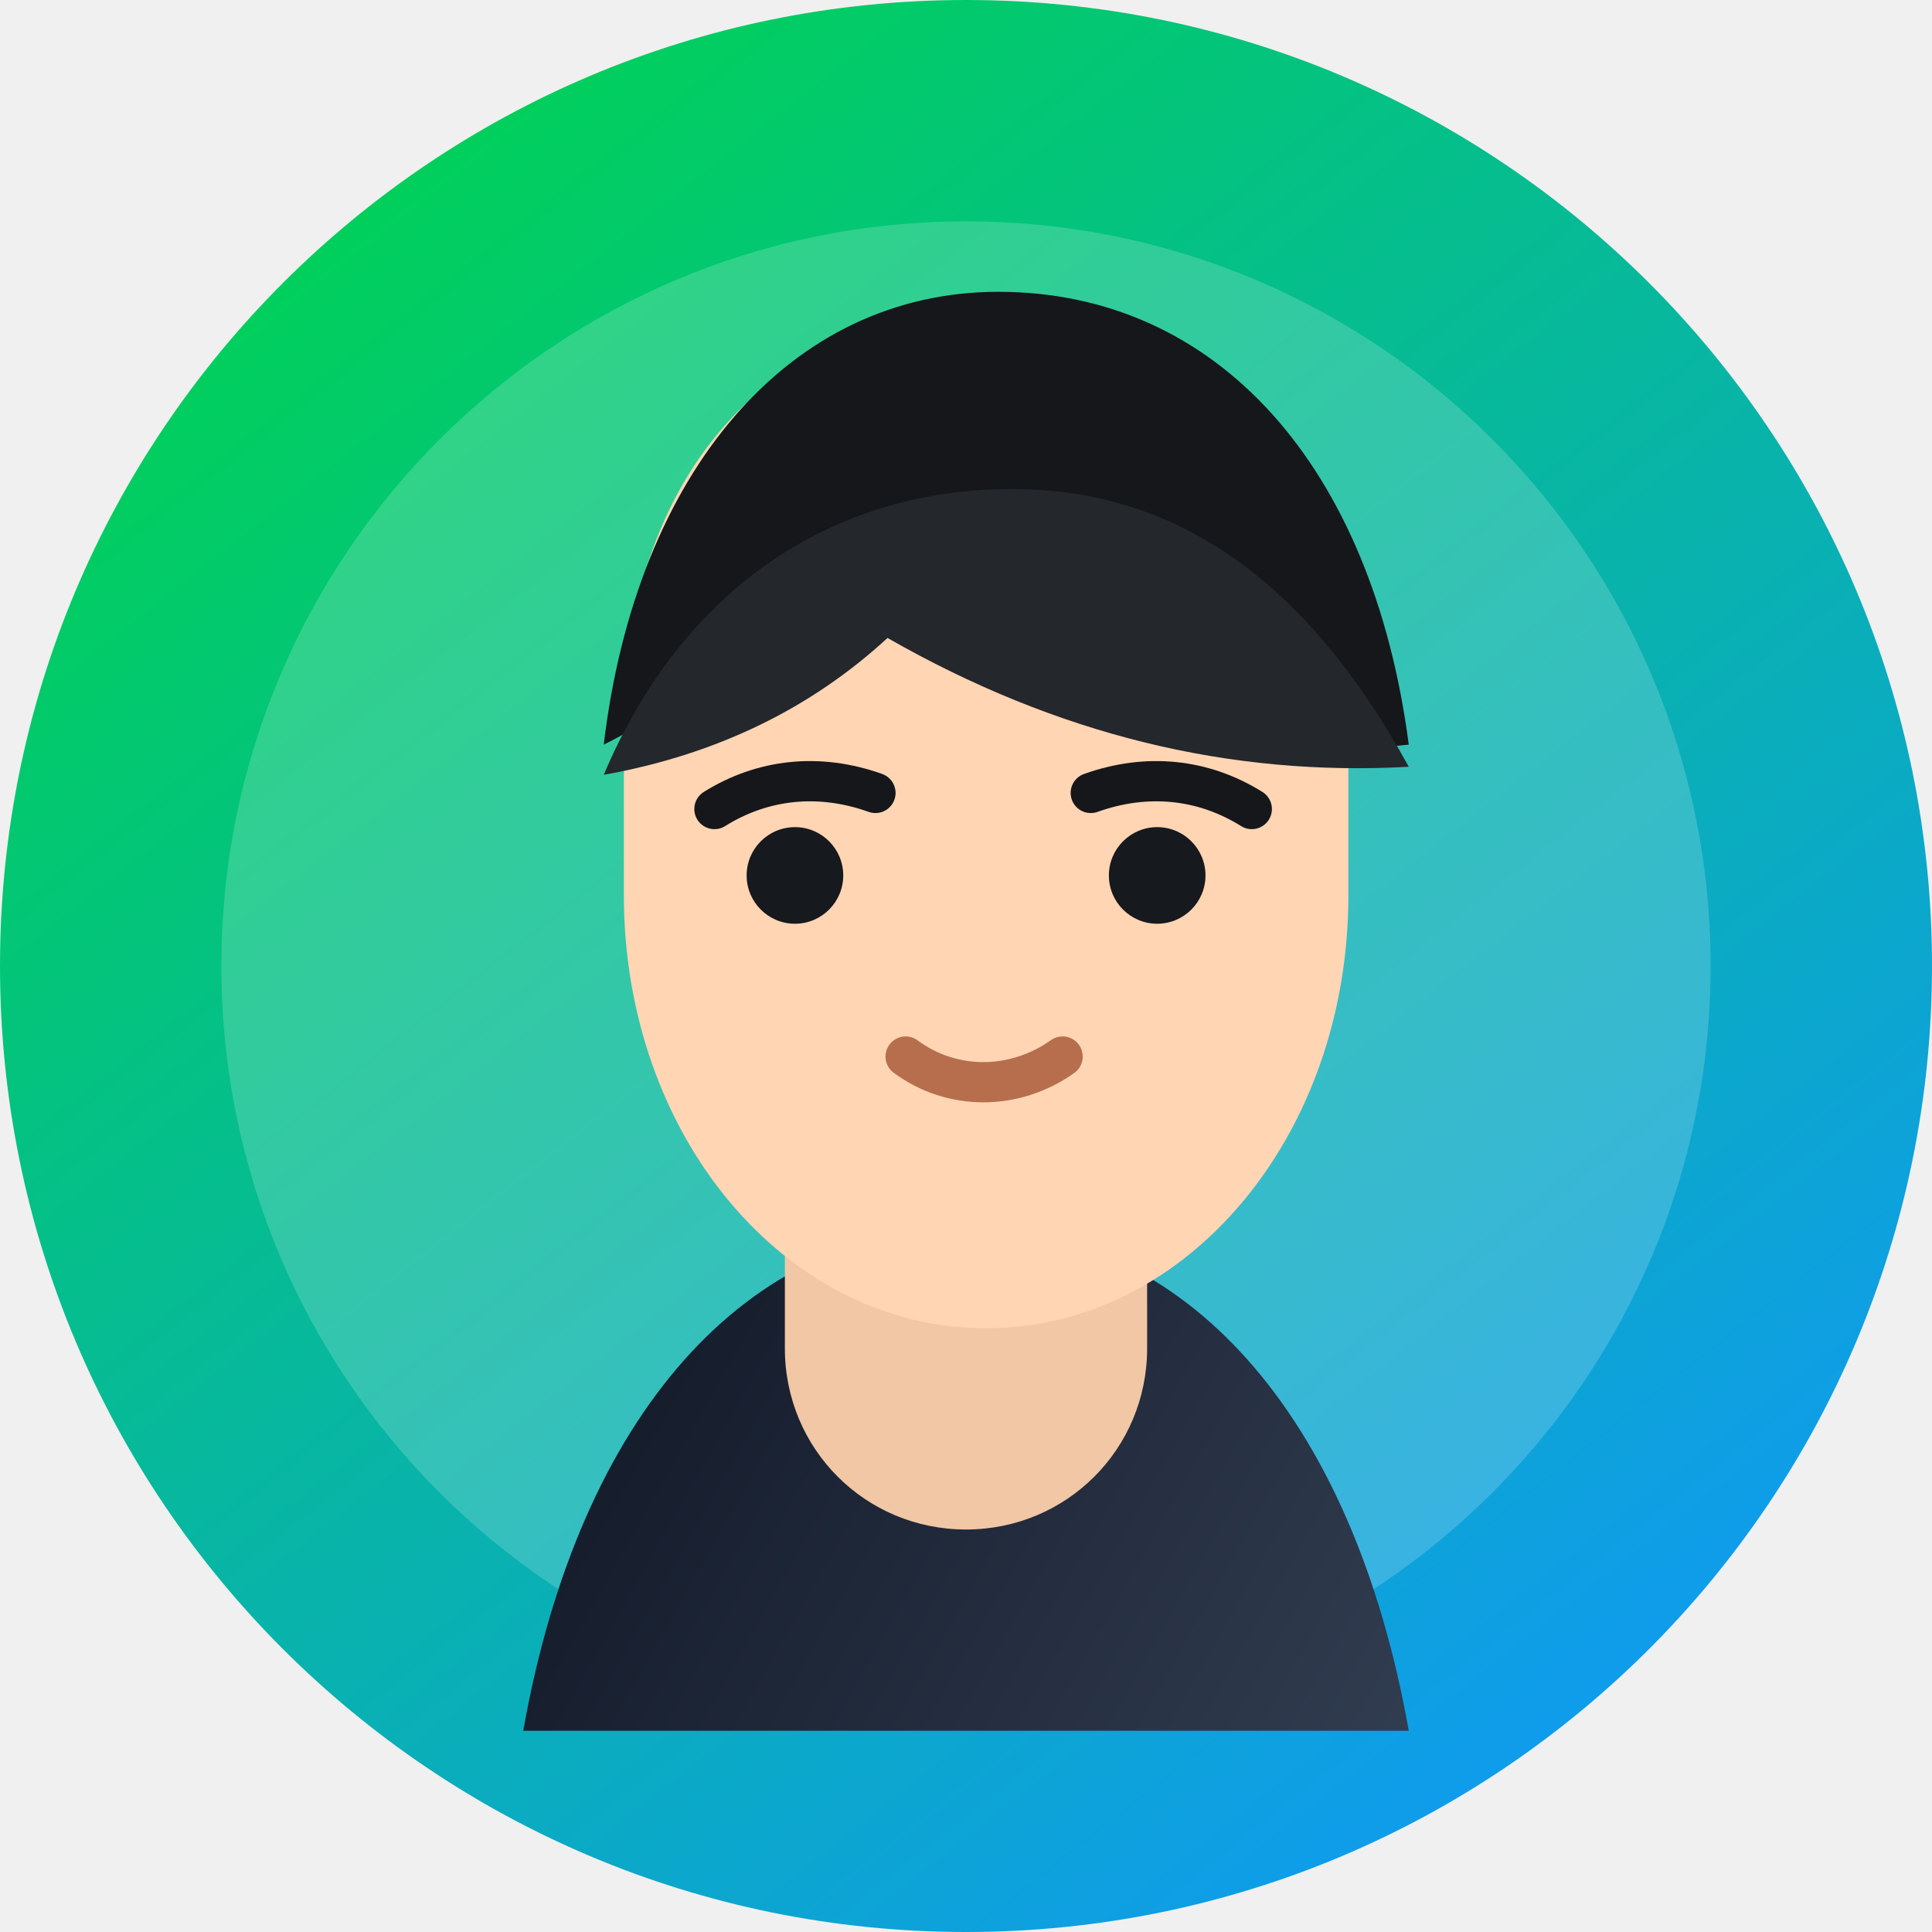
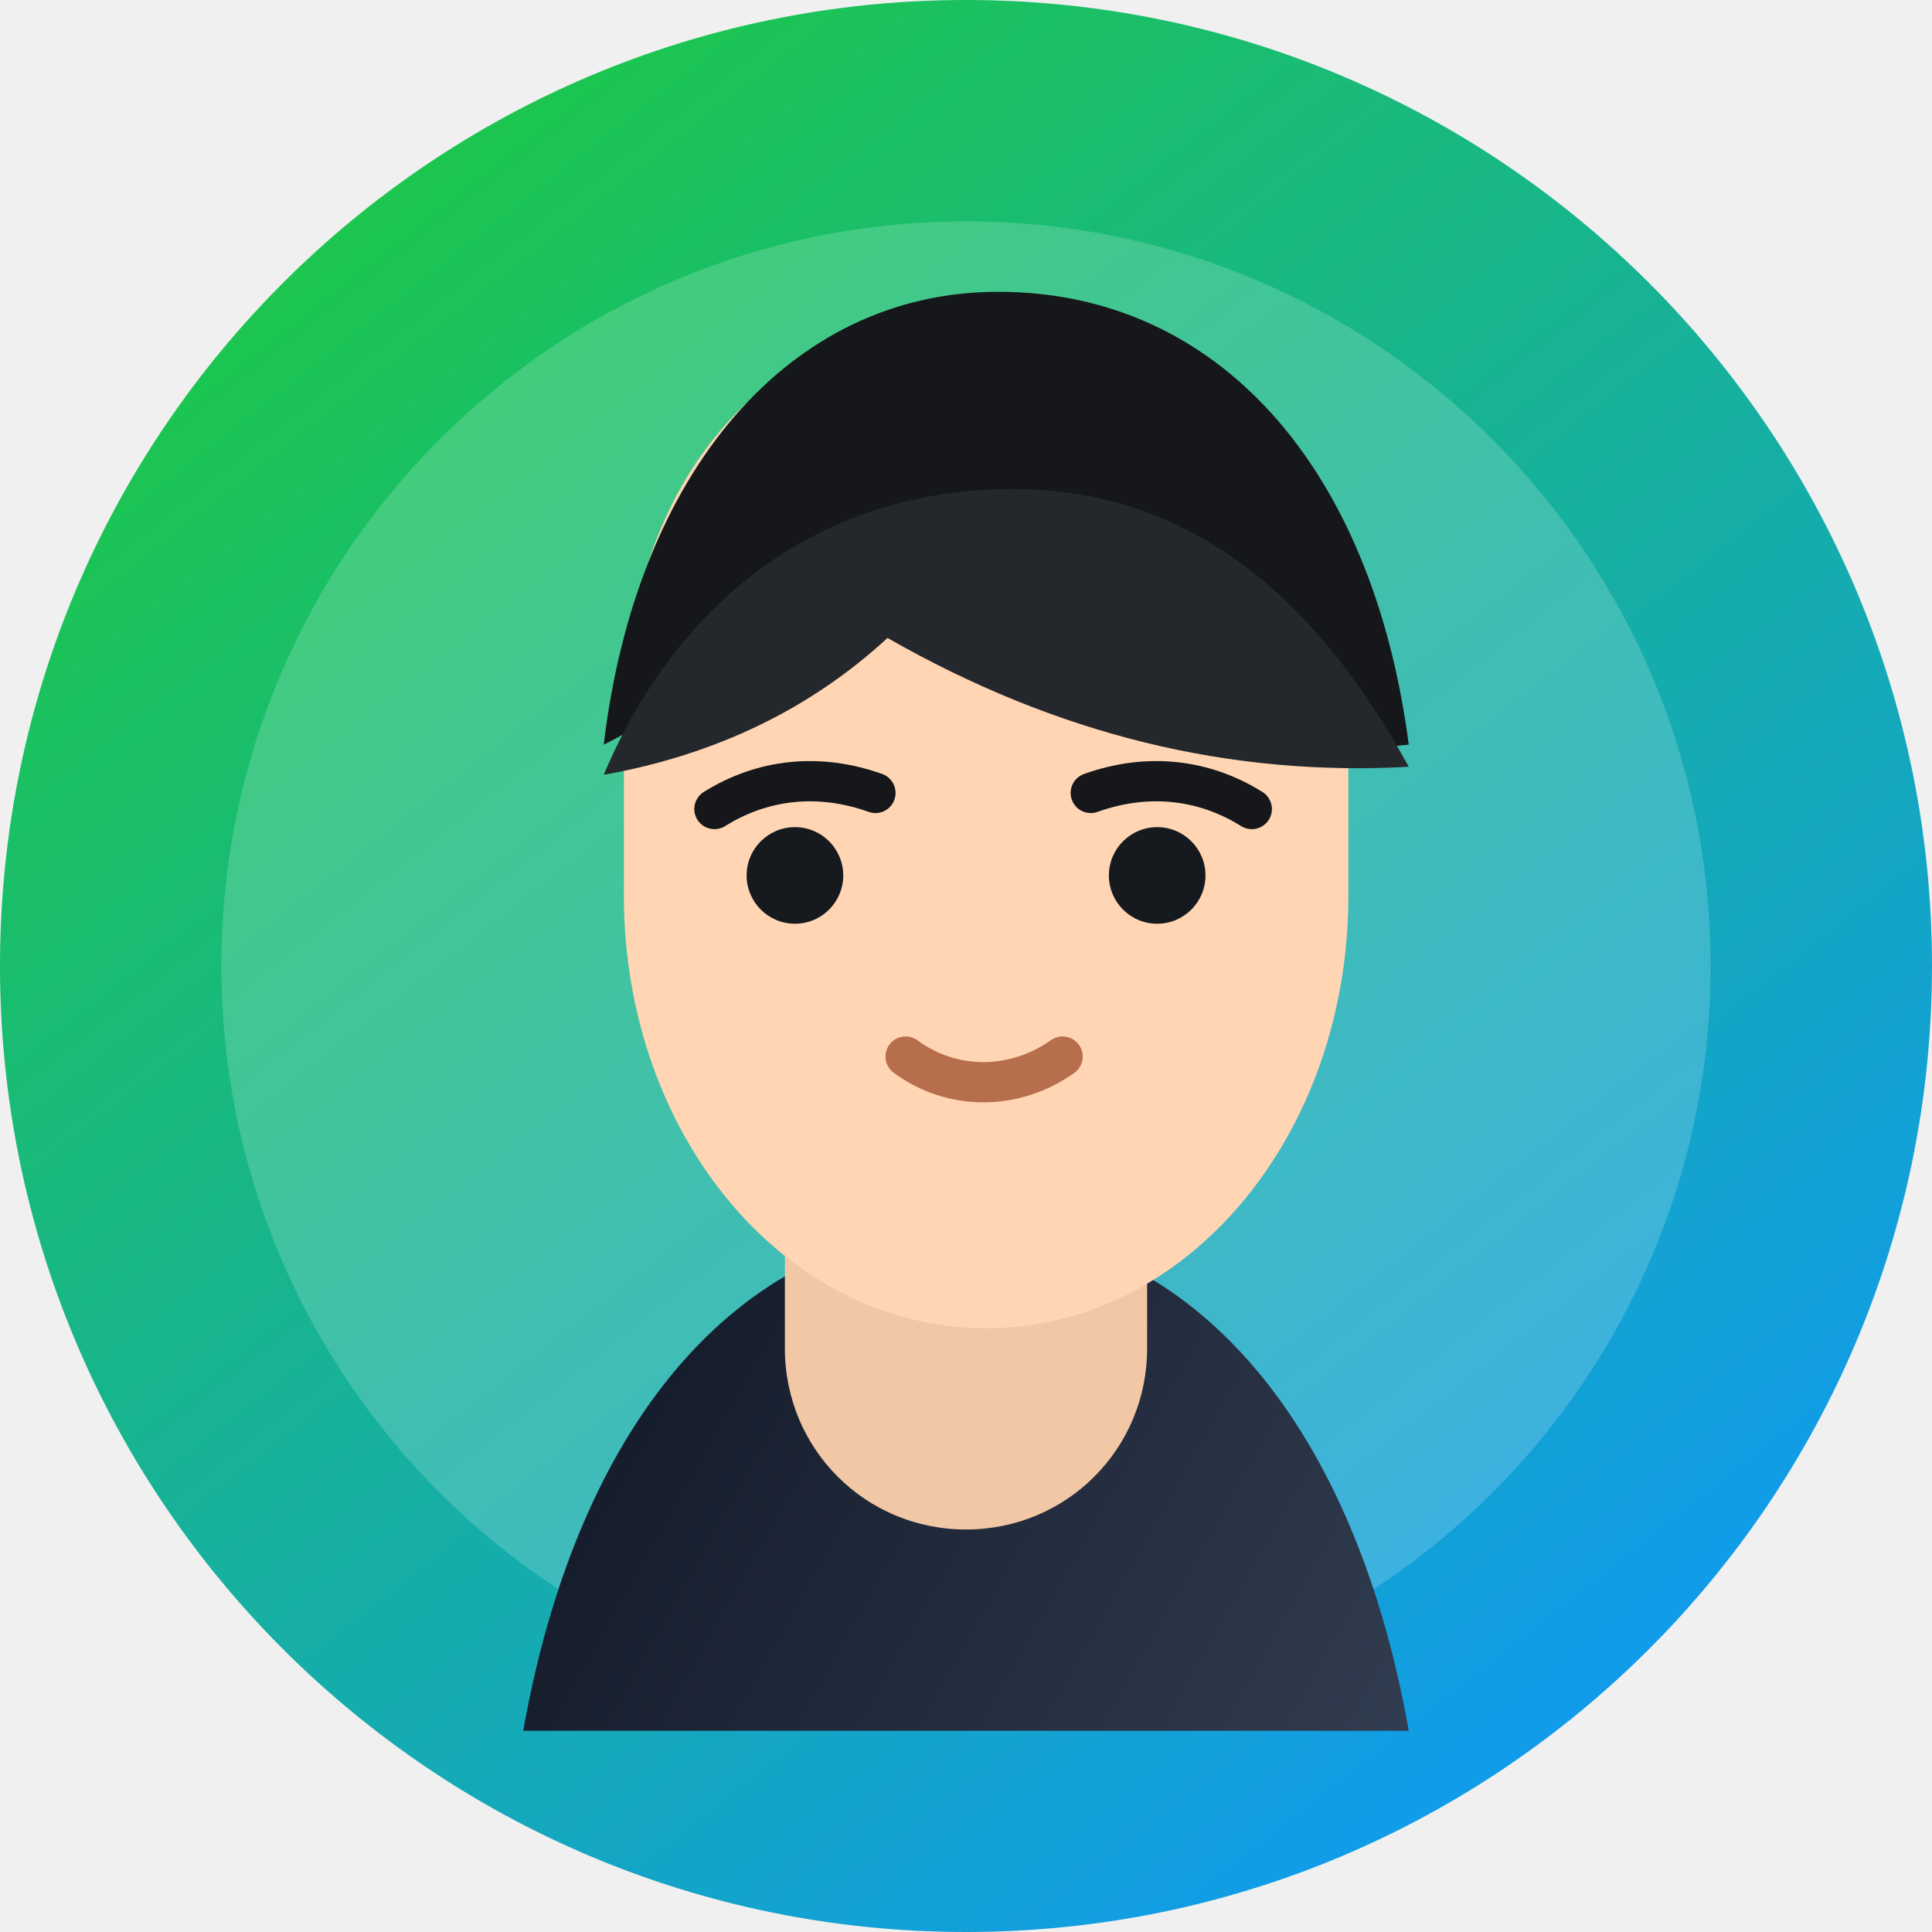
<svg xmlns="http://www.w3.org/2000/svg" width="96" height="96" viewBox="0 0 96 96" fill="none" role="img" aria-labelledby="title">
  <defs>
    <linearGradient id="bg" x1="16" y1="8" x2="82" y2="92" gradientUnits="userSpaceOnUse">
-       <stop stop-color="#00D157" />
+       <stop stop-color="#1CC749" />
      <stop offset="1" stop-color="#1098F7" />
    </linearGradient>
    <linearGradient id="shirt" x1="26" y1="66" x2="72" y2="92" gradientUnits="userSpaceOnUse">
      <stop stop-color="#111827" />
      <stop offset="1" stop-color="#344054" />
    </linearGradient>
  </defs>
  <rect width="96" height="96" rx="48" fill="url(#bg)" />
  <circle cx="48" cy="48" r="37" fill="#FFFFFF" opacity=".18" />
  <path d="M26 86c2.8-15.8 11.2-25 22-25s19.2 9.2 22 25H26Z" fill="url(#shirt)" />
  <path d="M39 58h18v9c0 5-4 9-9 9s-9-4-9-9v-9Z" fill="#F2C7A5" />
  <path d="M31 36c0-12.2 7.3-20.5 18-20.5S67 23.8 67 36v8.5C67 56.4 59 66 49 66S31 56.4 31 44.5V36Z" fill="#FFD5B3" />
  <path d="M30 37c1.6-13.5 9.2-22.5 19.6-22.5 10.9 0 18.6 8.7 20.4 22.5-10.5 1.1-21.5-2.7-29.8-10.1A22.7 22.7 0 0 1 30 37Z" fill="#15171A" />
  <path d="M30 38.5c3.8-9 11.1-14.2 20.3-14.2 8.1 0 14.6 4.5 19.7 13.8-8.9.5-17.5-1.6-25.9-6.4-3.8 3.5-8.5 5.8-14.1 6.8Z" fill="#24272B" />
  <circle cx="39.5" cy="43.5" r="2.4" fill="#16191D" />
  <circle cx="57.5" cy="43.5" r="2.4" fill="#16191D" />
  <path d="M45 52.5c2.3 1.7 5.4 1.7 7.8 0" stroke="#B76E4C" stroke-width="2" stroke-linecap="round" />
  <path d="M35.5 40.2c2.4-1.5 5.2-1.8 8-.8" stroke="#15171A" stroke-width="2" stroke-linecap="round" />
  <path d="M54.2 39.4c2.8-1 5.6-.7 8 .8" stroke="#15171A" stroke-width="2" stroke-linecap="round" />
</svg>
